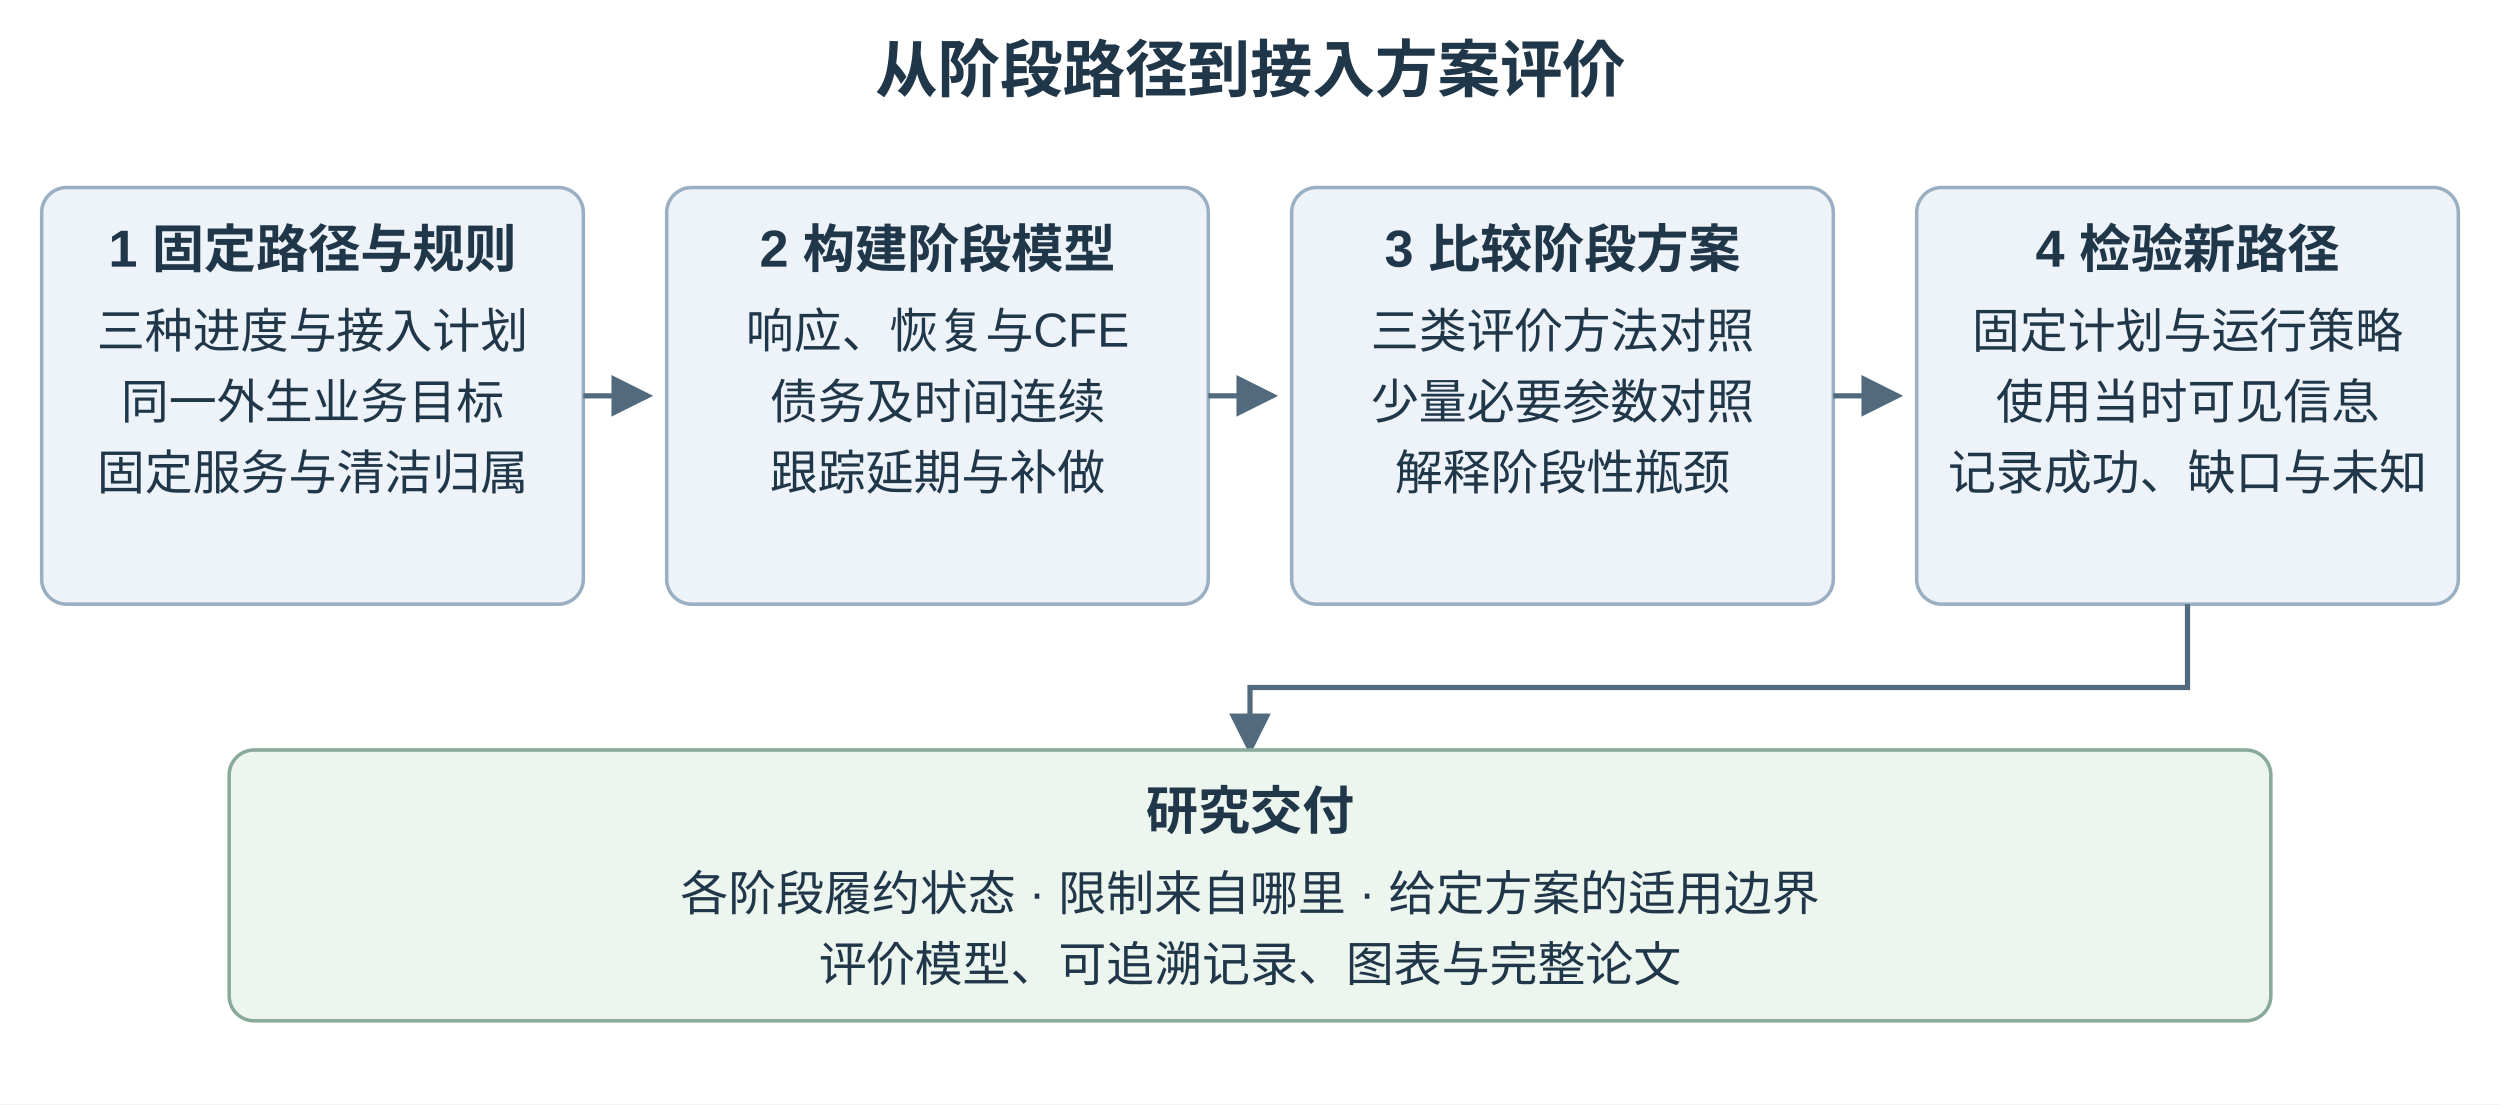
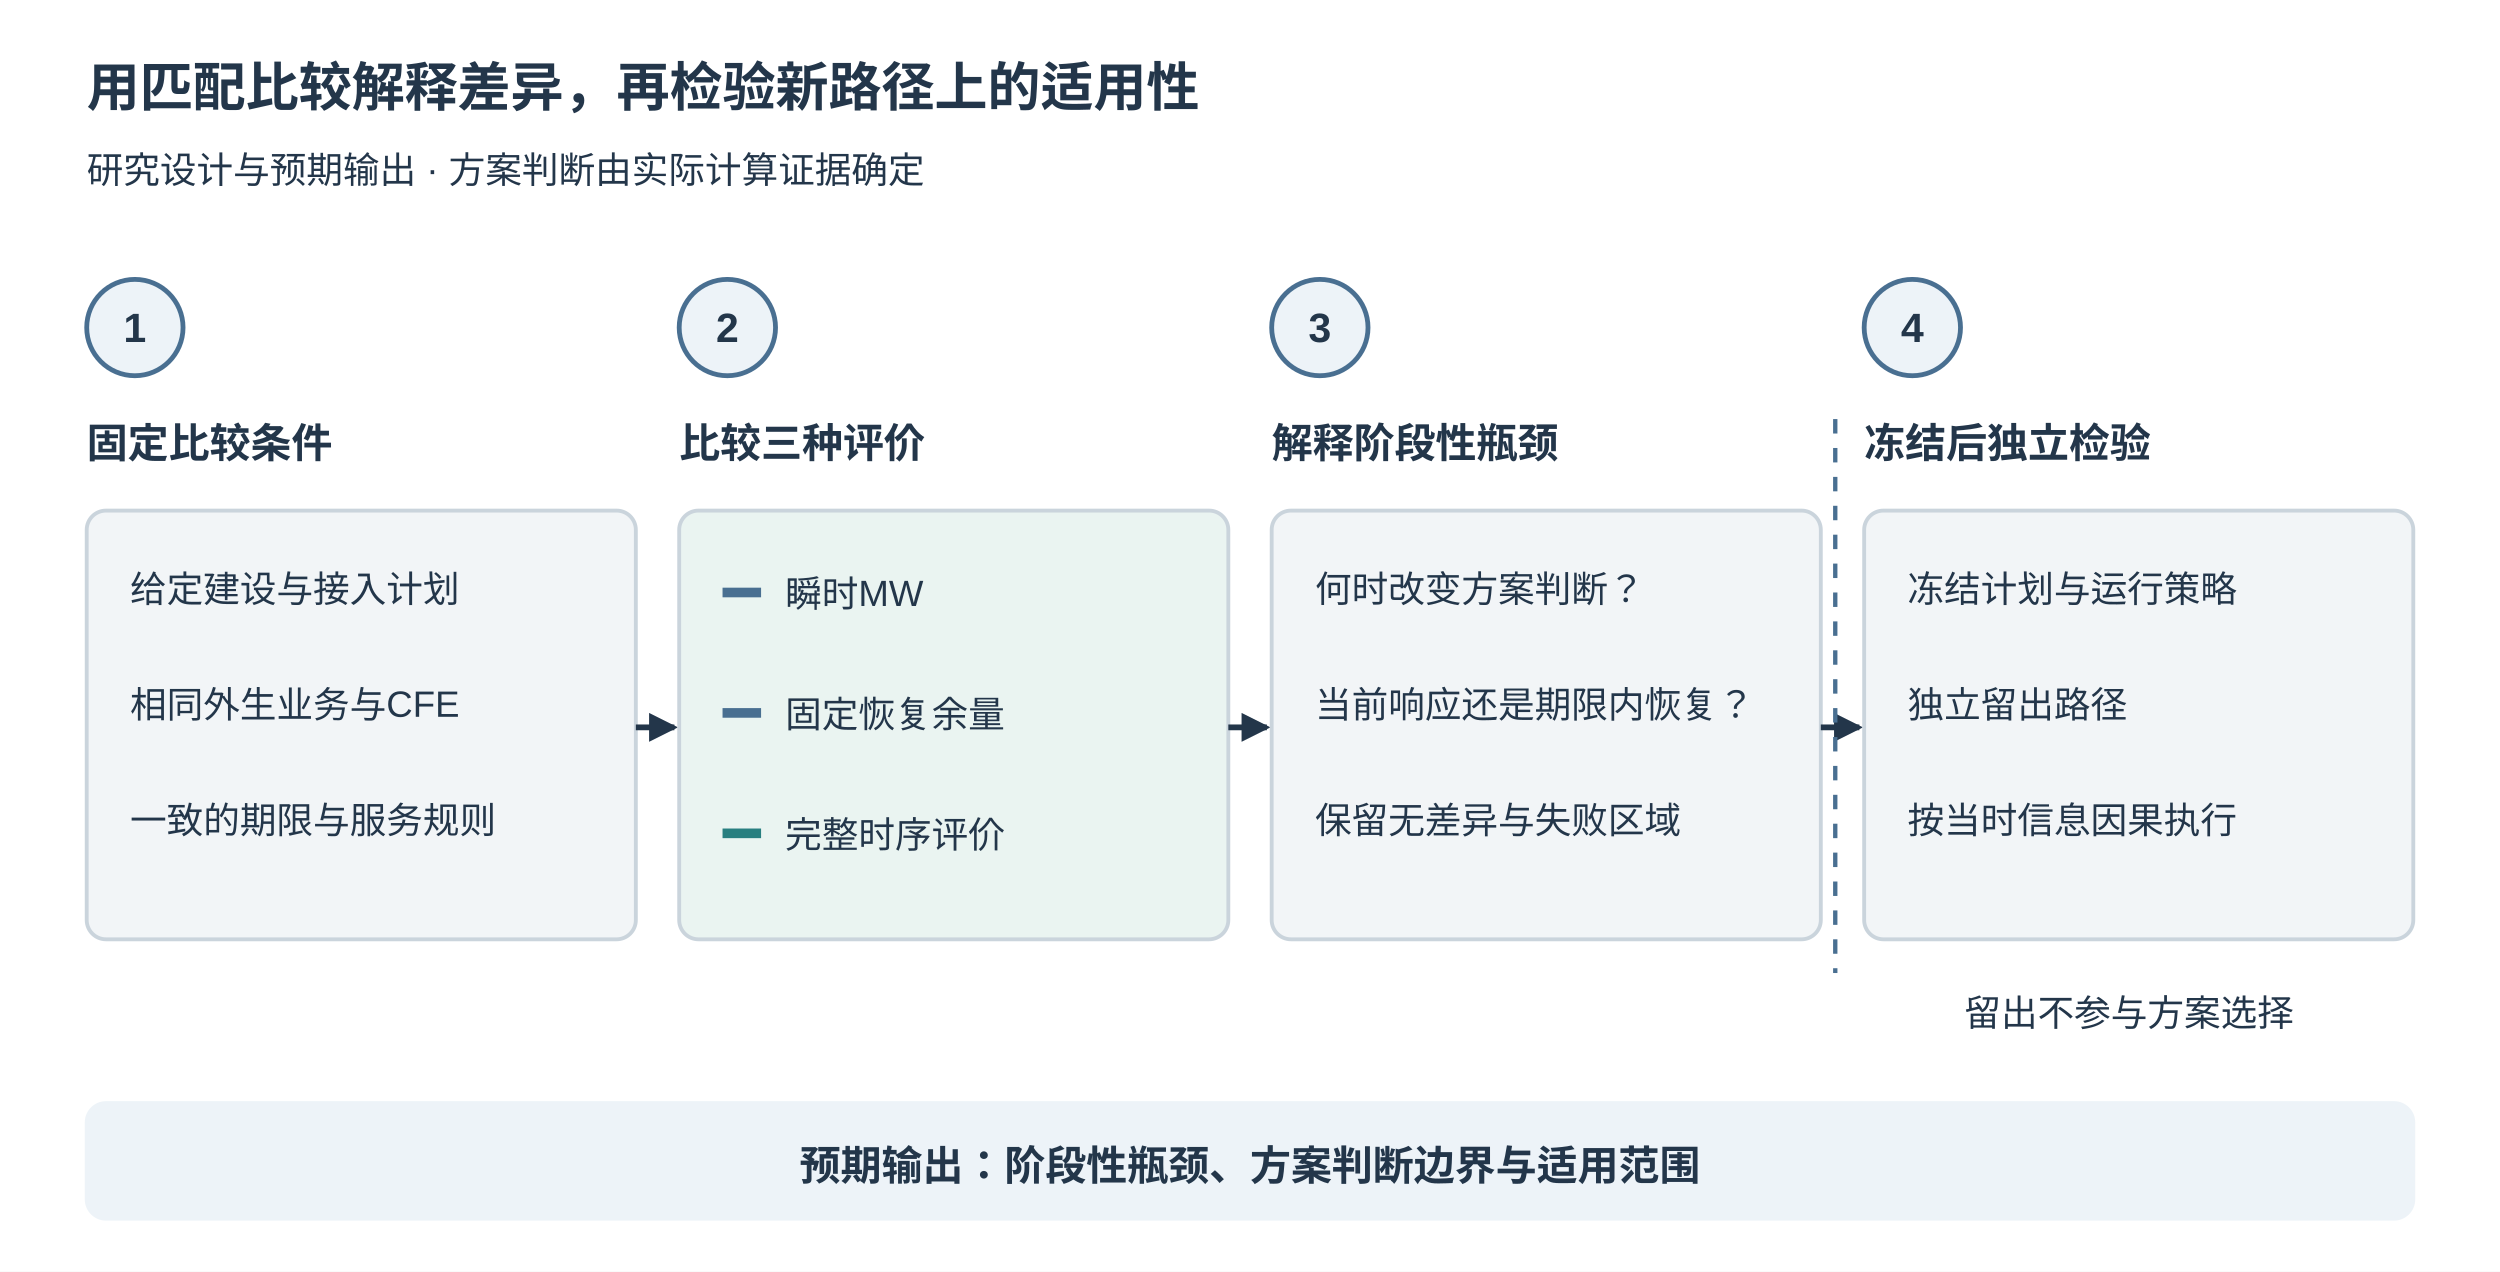
- <svg xmlns="http://www.w3.org/2000/svg" width="1200" height="530" viewBox="0 0 1200 530" role="img" aria-labelledby="title desc">
+ <svg xmlns="http://www.w3.org/2000/svg" width="183mm" height="93.087mm" viewBox="0 0 519 264" role="img" aria-labelledby="title desc">
  <defs>
-     <marker id="arrow" markerWidth="8" markerHeight="8" refX="7" refY="4" orient="auto">
-       <path d="M0 0 L8 4 L0 8 Z" fill="#526a7d" />
+     <marker id="arrow" viewBox="0 0 8 8" refX="7" refY="4" markerWidth="5" markerHeight="5" orient="auto-start-reverse">
+       <path d="M0 0 L8 4 L0 8 Z" fill="#23364A" />
    </marker>
-     <style>text{font-family:Arial,"Microsoft YaHei",sans-serif;fill:#203649}.title{font-size:30px;font-weight:700}.head{font-size:25px;font-weight:700}.body{font-size:23px}.small{font-size:21px;fill:#40586b}.link{fill:none;stroke:#526a7d;stroke-width:2.5;marker-end:url(#arrow)}</style>
  </defs>
-   <rect width="1200" height="530" fill="white" />
-   <text x="600" y="44" text-anchor="middle" class="title">从阶段路径到接入方案评价</text>
-   <rect x="20" y="90" width="260" height="200" rx="12" fill="#edf3f8" stroke="#9aafc1" stroke-width="1.7" />
-   <text x="150.0" y="128" text-anchor="middle" class="head">1 固定路径与规则</text>
-   <text x="150.0" y="167" text-anchor="middle" class="body">三种进度与接入计划</text>
-   <text x="150.0" y="201" text-anchor="middle" class="body">同一外生业务目标</text>
-   <text x="150.0" y="235" text-anchor="middle" class="body">固定服务与清洁归属</text>
-   <path class="link" d="M280 190 H311" />
-   <rect x="320" y="90" width="260" height="200" rx="12" fill="#edf3f8" stroke="#9aafc1" stroke-width="1.7" />
-   <text x="450.0" y="128" text-anchor="middle" class="head">2 构建阶段模型</text>
-   <text x="450.0" y="167" text-anchor="middle" class="body">响应、恢复与CFE</text>
-   <text x="450.0" y="201" text-anchor="middle" class="body">债务及时间连续</text>
-   <text x="450.0" y="235" text-anchor="middle" class="body">跟踪延期与补做</text>
-   <path class="link" d="M580 190 H611" />
-   <rect x="620" y="90" width="260" height="200" rx="12" fill="#edf3f8" stroke="#9aafc1" stroke-width="1.7" />
-   <text x="750.0" y="128" text-anchor="middle" class="head">3 比较阶段方案</text>
-   <text x="750.0" y="167" text-anchor="middle" class="body">三类评价方法对照</text>
-   <text x="750.0" y="201" text-anchor="middle" class="body">少量必要参数对照</text>
-   <text x="750.0" y="235" text-anchor="middle" class="body">解释阶段性瓶颈</text>
-   <path class="link" d="M880 190 H911" />
-   <rect x="920" y="90" width="260" height="200" rx="12" fill="#edf3f8" stroke="#9aafc1" stroke-width="1.7" />
-   <text x="1050.0" y="128" text-anchor="middle" class="head">4 检验新路径</text>
-   <text x="1050.0" y="167" text-anchor="middle" class="body">固定计划与运行策略</text>
-   <text x="1050.0" y="201" text-anchor="middle" class="body">使用当时可见信息</text>
-   <text x="1050.0" y="235" text-anchor="middle" class="body">记录成功、缺口与未知</text>
-   <path class="link" d="M1050 290 V330 H600 V360" />
-   <rect x="110" y="360" width="980" height="130" rx="12" fill="#edf5ef" stroke="#89a99a" stroke-width="1.7" />
-   <text x="600.0" y="398" text-anchor="middle" class="head">研究交付</text>
-   <text x="600.0" y="437" text-anchor="middle" class="body">各阶段履约状态 · 限制来自哪里 · 给定方案的适用边界</text>
-   <text x="600.0" y="471" text-anchor="middle" class="body">评价模型、可追溯记录、图表与完整论文</text>
+   <rect x="0" y="0" width="519" height="264" fill="white" />
+   <text x="18" y="22" font-family="Arial, Microsoft YaHei, sans-serif" font-size="11" font-weight="700" text-anchor="start" fill="#23364A">用匹配比较解释差异，再检验新路径上的适用性</text>
+   <text x="18" y="38.0" font-family="Arial, Microsoft YaHei, sans-serif" font-size="7.6" font-weight="400" text-anchor="start" fill="#23364A">研究设计与预期输出 · 方案判断由实际计算证据确定</text>
+   <g id="n:step-1">
+     <circle cx="28" cy="68" r="10" fill="#EDF3F8" stroke="#496F91" stroke-width="1" />
+     <text x="28" y="71.0" font-family="Arial, Microsoft YaHei, sans-serif" font-size="8.5" font-weight="700" text-anchor="middle" fill="#23364A">1</text>
+     <text x="18" y="95.0" font-family="Arial, Microsoft YaHei, sans-serif" font-size="8.5" font-weight="700" text-anchor="start" fill="#23364A">固定比较条件</text>
+     <rect x="18" y="106" width="114" height="89" rx="4" fill="#F2F5F7" stroke="#CAD4DC" stroke-width="0.8" />
+     <text x="27" y="125.0" font-family="Arial, Microsoft YaHei, sans-serif" font-size="7.6" font-weight="400" text-anchor="start" fill="#23364A">给定建设与接入计划</text>
+     <text x="27" y="149.0" font-family="Arial, Microsoft YaHei, sans-serif" font-size="7.6" font-weight="400" text-anchor="start" fill="#23364A">相同外生业务与CFE</text>
+     <text x="27" y="173.0" font-family="Arial, Microsoft YaHei, sans-serif" font-size="7.6" font-weight="400" text-anchor="start" fill="#23364A">一致的期限与服务规则</text>
+     <path d="M132 151 L140 151" fill="none" stroke="#23364A" stroke-width="1.2" marker-end="url(#arrow)" />
+   </g>
+   <g id="n:step-2">
+     <circle cx="151" cy="68" r="10" fill="#EDF3F8" stroke="#496F91" stroke-width="1" />
+     <text x="151" y="71.0" font-family="Arial, Microsoft YaHei, sans-serif" font-size="8.5" font-weight="700" text-anchor="middle" fill="#23364A">2</text>
+     <text x="141" y="95.0" font-family="Arial, Microsoft YaHei, sans-serif" font-size="8.5" font-weight="700" text-anchor="start" fill="#23364A">比较三种评价</text>
+     <rect x="141" y="106" width="114" height="89" rx="4" fill="#EAF4F1" stroke="#CAD4DC" stroke-width="0.8" />
+     <path d="M150 123 L158 123" fill="none" stroke="#496F91" stroke-width="2" />
+     <text x="163" y="126.0" font-family="Arial, Microsoft YaHei, sans-serif" font-size="7.6" font-weight="400" text-anchor="start" fill="#23364A">瞬时MW</text>
+     <path d="M150 148 L158 148" fill="none" stroke="#496F91" stroke-width="2" />
+     <text x="163" y="151.0" font-family="Arial, Microsoft YaHei, sans-serif" font-size="7.6" font-weight="400" text-anchor="start" fill="#23364A">固定恢复余量</text>
+     <path d="M150 173 L158 173" fill="none" stroke="#287F80" stroke-width="2" />
+     <text x="163" y="176.0" font-family="Arial, Microsoft YaHei, sans-serif" font-size="7.6" font-weight="400" text-anchor="start" fill="#23364A">完整时序评价</text>
+     <path d="M255 151 L263 151" fill="none" stroke="#23364A" stroke-width="1.2" marker-end="url(#arrow)" />
+   </g>
+   <g id="n:step-3">
+     <circle cx="274" cy="68" r="10" fill="#EDF3F8" stroke="#496F91" stroke-width="1" />
+     <text x="274" y="71.0" font-family="Arial, Microsoft YaHei, sans-serif" font-size="8.5" font-weight="700" text-anchor="middle" fill="#23364A">3</text>
+     <text x="264" y="95.0" font-family="Arial, Microsoft YaHei, sans-serif" font-size="8.5" font-weight="700" text-anchor="start" fill="#23364A">解释阶段性瓶颈</text>
+     <rect x="264" y="106" width="114" height="89" rx="4" fill="#F2F5F7" stroke="#CAD4DC" stroke-width="0.8" />
+     <text x="273" y="125.0" font-family="Arial, Microsoft YaHei, sans-serif" font-size="7.6" font-weight="400" text-anchor="start" fill="#23364A">何时改变方案判断？</text>
+     <text x="273" y="149.0" font-family="Arial, Microsoft YaHei, sans-serif" font-size="7.6" font-weight="400" text-anchor="start" fill="#23364A">当前响应还是期限内恢复？</text>
+     <text x="273" y="173.0" font-family="Arial, Microsoft YaHei, sans-serif" font-size="7.6" font-weight="400" text-anchor="start" fill="#23364A">保留无差异与失败区域</text>
+     <path d="M378 151 L386 151" fill="none" stroke="#23364A" stroke-width="1.2" marker-end="url(#arrow)" />
+   </g>
+   <g id="n:step-4">
+     <circle cx="397" cy="68" r="10" fill="#EDF3F8" stroke="#496F91" stroke-width="1" />
+     <text x="397" y="71.0" font-family="Arial, Microsoft YaHei, sans-serif" font-size="8.5" font-weight="700" text-anchor="middle" fill="#23364A">4</text>
+     <text x="387" y="95.0" font-family="Arial, Microsoft YaHei, sans-serif" font-size="8.5" font-weight="700" text-anchor="start" fill="#23364A">冻结后独立检验</text>
+     <rect x="387" y="106" width="114" height="89" rx="4" fill="#F2F5F7" stroke="#CAD4DC" stroke-width="0.8" />
+     <text x="396" y="125.0" font-family="Arial, Microsoft YaHei, sans-serif" font-size="7.6" font-weight="400" text-anchor="start" fill="#23364A">冻结计划与运行策略</text>
+     <text x="396" y="149.0" font-family="Arial, Microsoft YaHei, sans-serif" font-size="7.6" font-weight="400" text-anchor="start" fill="#23364A">独立留出路径</text>
+     <text x="396" y="173.0" font-family="Arial, Microsoft YaHei, sans-serif" font-size="7.6" font-weight="400" text-anchor="start" fill="#23364A">按当时信息因果执行</text>
+   </g>
+   <path d="M381 87 L381 202" fill="none" stroke="#496F91" stroke-width="0.9" stroke-dasharray="3 3" />
+   <text x="442" y="213.0" font-family="Arial, Microsoft YaHei, sans-serif" font-size="7.6" font-weight="400" text-anchor="middle" fill="#23364A">留出不参与方案选择</text>
+   <rect x="18" y="229" width="483" height="24" rx="4" fill="#EDF3F8" stroke="#EDF3F8" stroke-width="0.8" />
+   <text x="259.5" y="245.0" font-family="Arial, Microsoft YaHei, sans-serif" font-size="8.5" font-weight="700" text-anchor="middle" fill="#23364A">预期输出：阶段性瓶颈、方案判断边界与适用范围</text>
</svg>
